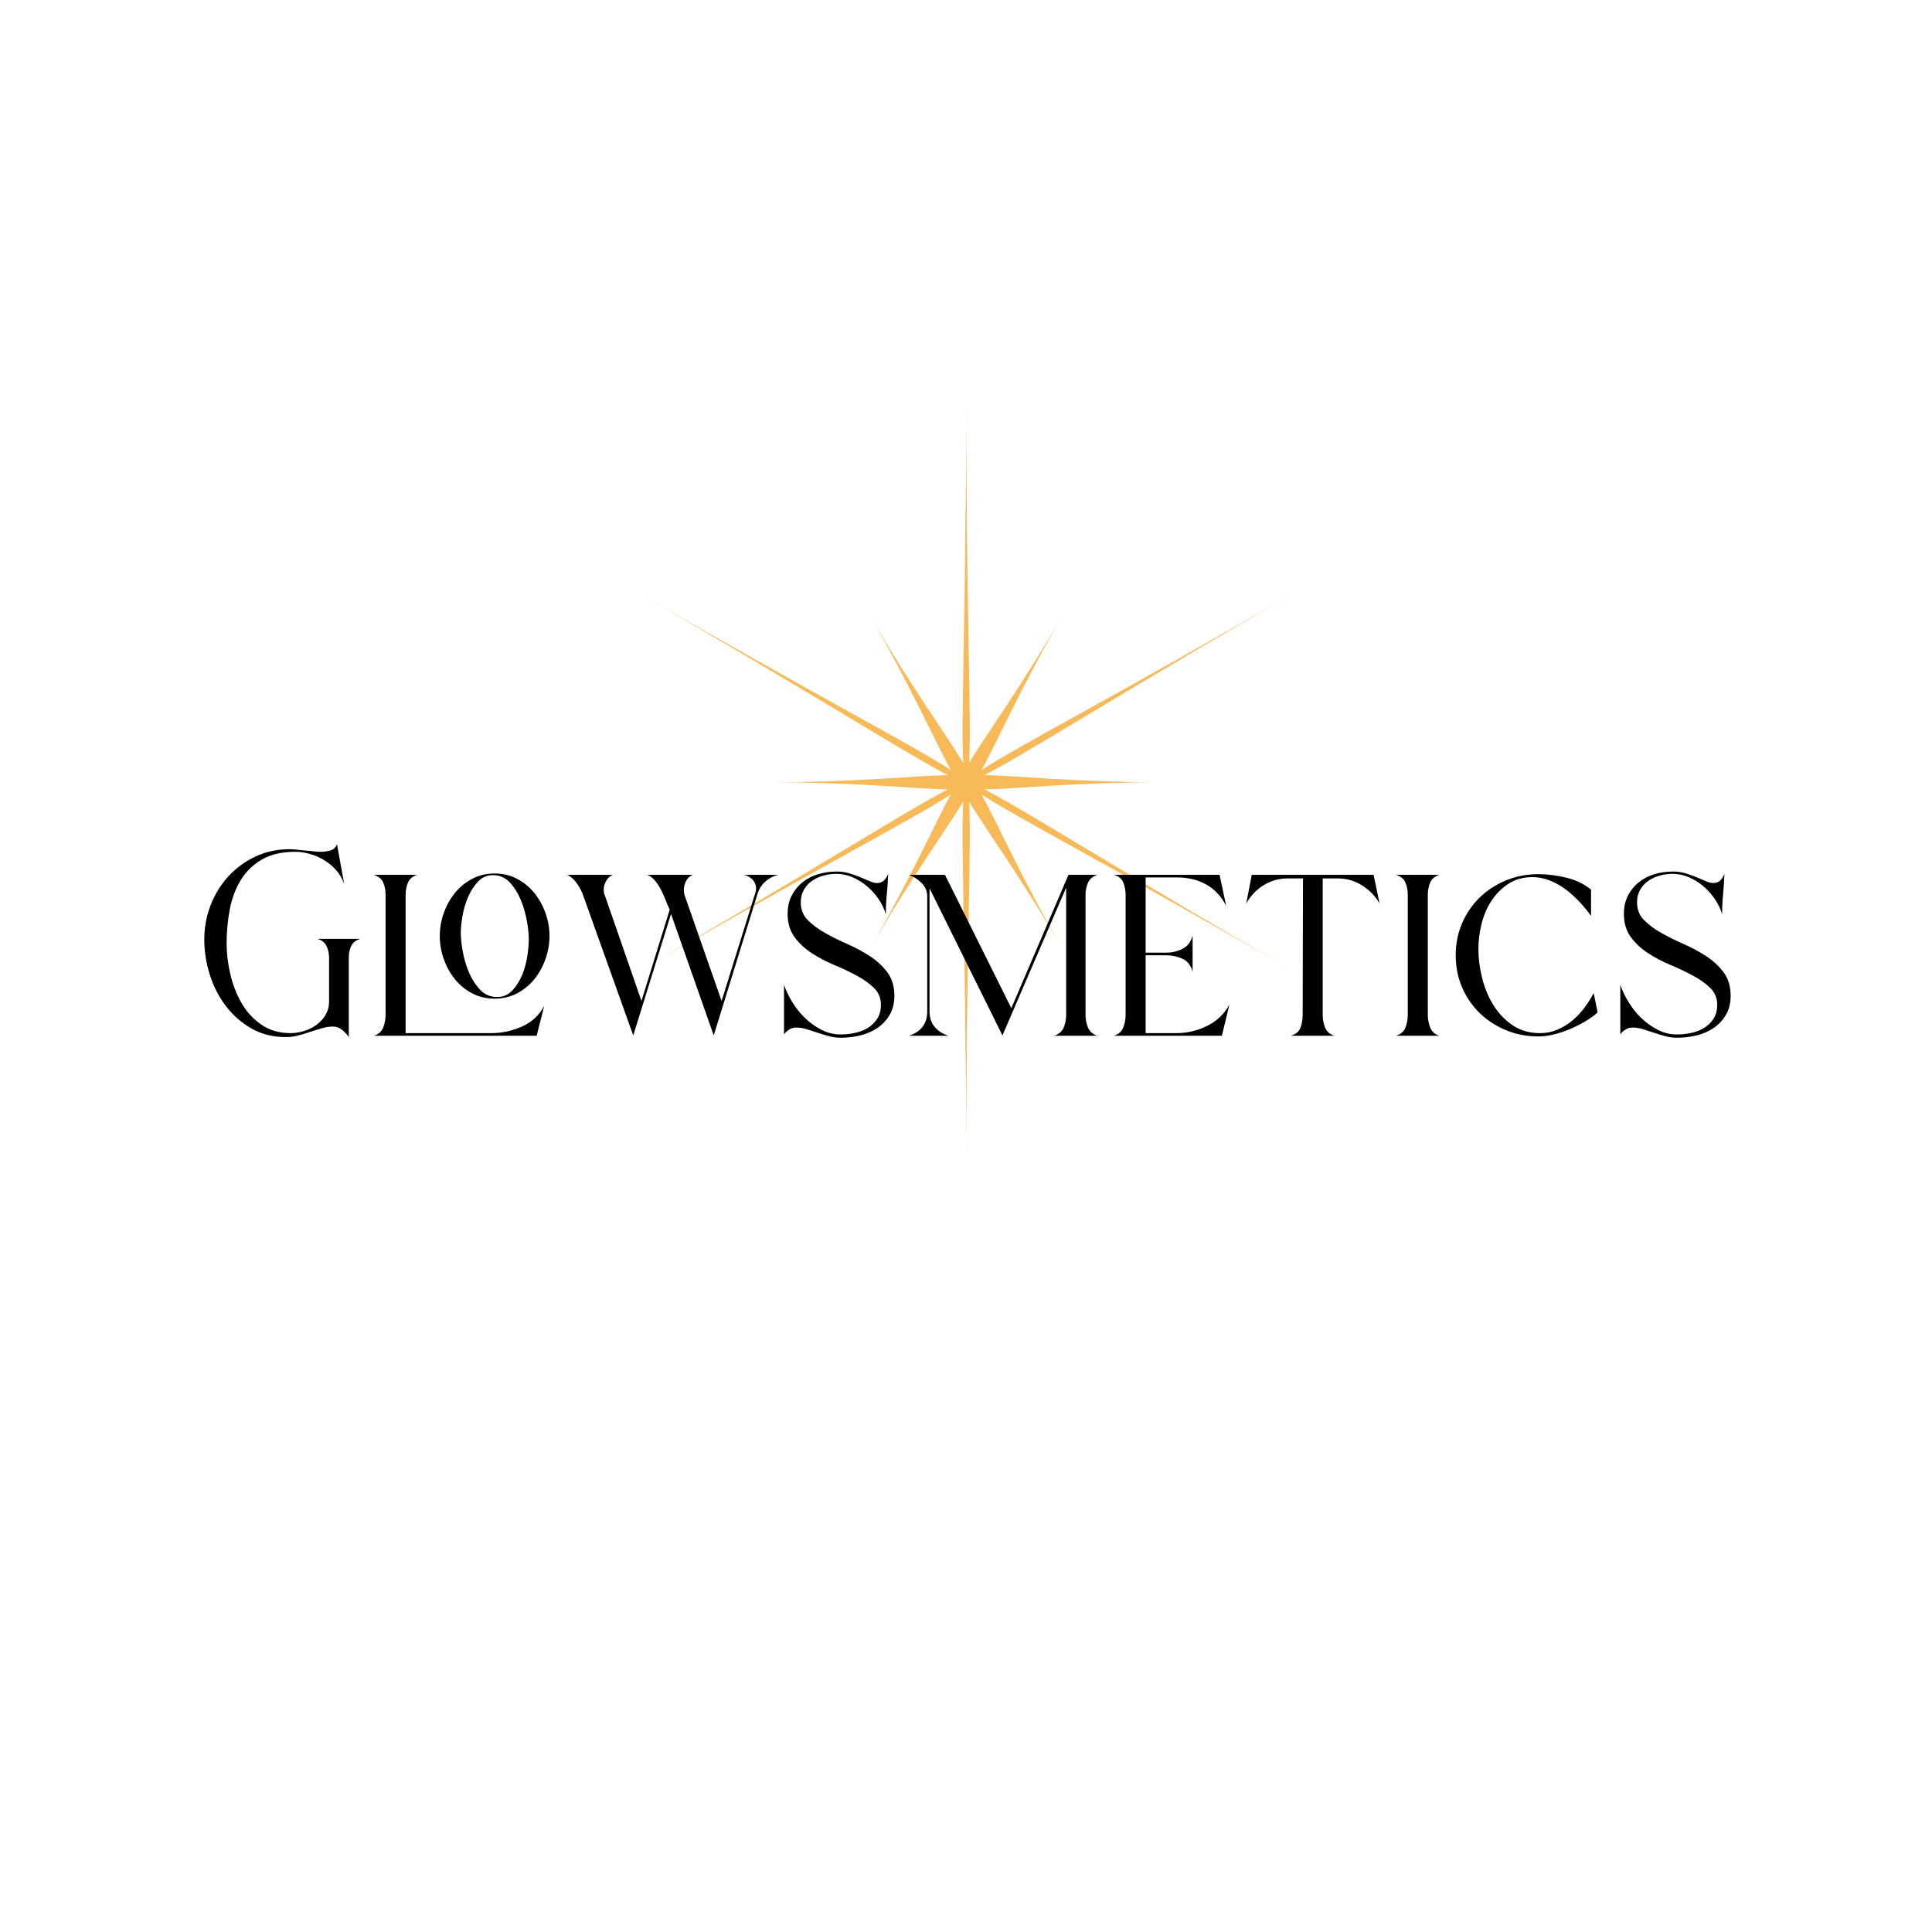
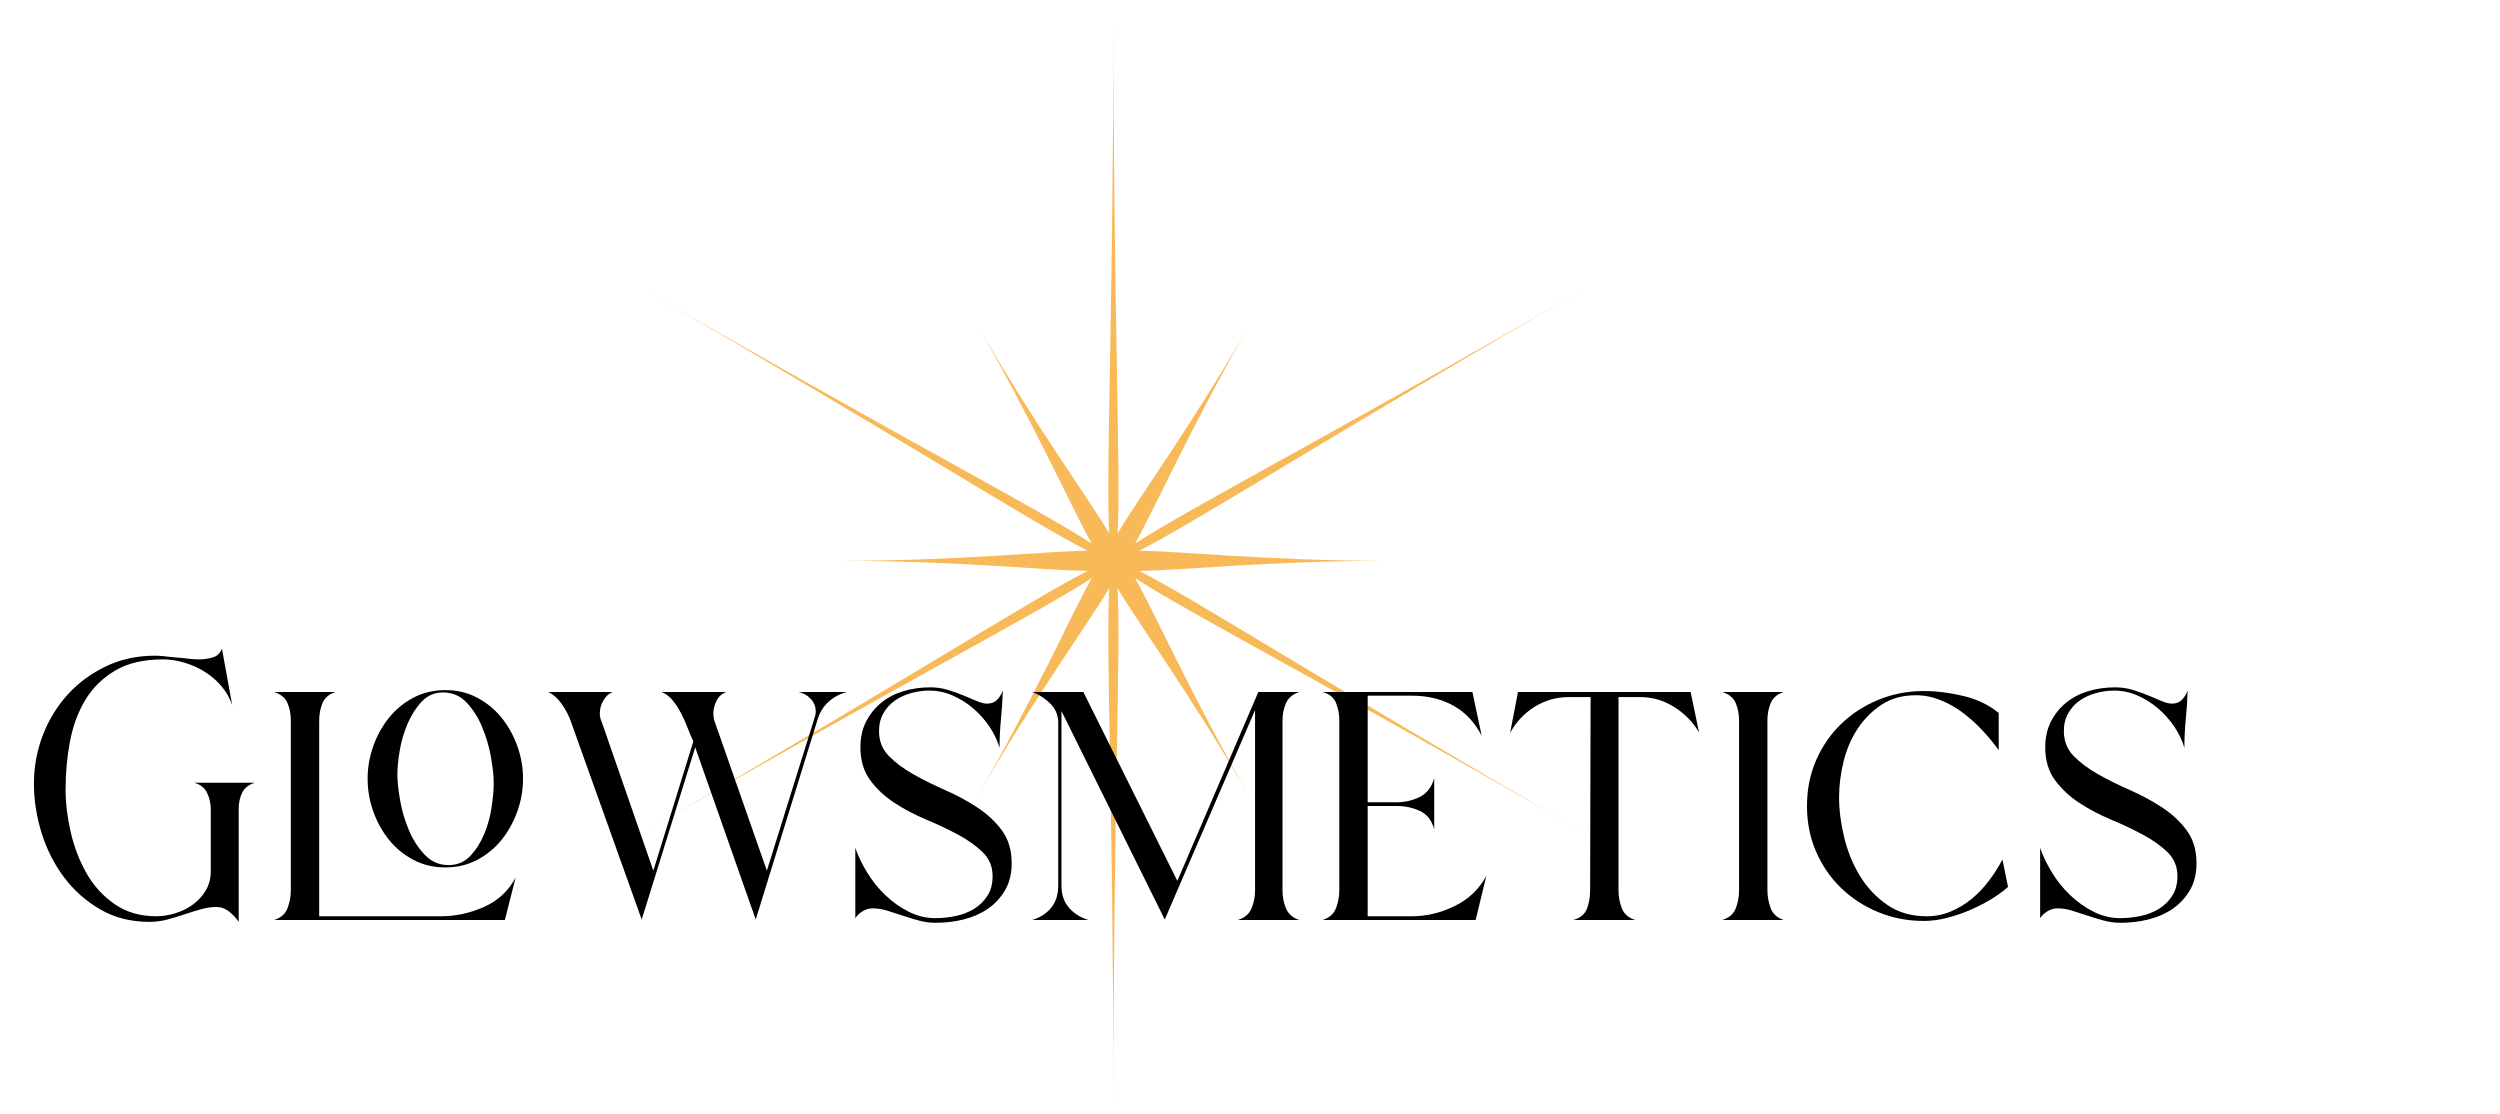
- <svg xmlns="http://www.w3.org/2000/svg" width="2000" zoomAndPan="magnify" viewBox="0 0 1500 1500" height="2000" preserveAspectRatio="xMidYMid meet" version="1.0">
+ <svg xmlns="http://www.w3.org/2000/svg" zoomAndPan="magnify" viewBox="140 300 1370 610" preserveAspectRatio="xMidYMid meet" version="1.0">
  <defs>
    <g />
    <clipPath id="3018fd24d7">
      <path d="M 490.125 307.293 L 1009.875 307.293 L 1009.875 907.293 L 490.125 907.293 Z M 490.125 307.293 " clip-rule="nonzero" />
    </clipPath>
  </defs>
  <g clip-path="url(#3018fd24d7)">
    <path fill="#f8b959" d="M 764.309 612.871 C 787.184 612.625 834.992 607.336 900.164 607.336 C 834.992 607.336 787.184 602.023 764.309 601.797 C 794.715 586.453 868.148 539.215 1009.988 457.312 C 868.148 539.195 790.523 579.188 762.027 597.852 C 773.262 577.906 792.578 533.859 825.164 477.422 C 792.578 533.859 764.086 572.613 752.422 592.312 C 754.336 558.305 750.141 471.094 750.141 307.312 C 750.141 471.094 745.949 558.305 747.863 592.312 C 736.223 572.613 707.707 533.859 675.121 477.422 C 707.707 533.859 727.023 577.926 738.258 597.852 C 709.742 579.188 632.137 539.215 490.297 457.312 C 632.137 539.195 705.57 586.434 735.977 601.797 C 713.102 602.043 665.293 607.336 600.121 607.336 C 665.293 607.336 713.102 612.648 735.977 612.871 C 705.57 628.215 632.137 675.457 490.297 757.336 C 632.137 675.457 709.762 635.461 738.258 616.797 C 727.023 636.746 707.707 680.789 675.121 737.227 C 707.707 680.789 736.199 642.035 747.863 622.336 C 745.949 656.344 750.141 743.555 750.141 907.336 C 750.141 743.555 754.336 656.344 752.422 622.336 C 764.062 642.035 792.578 680.789 825.164 737.227 C 792.578 680.789 773.262 636.723 762.027 616.797 C 790.543 635.461 868.148 675.434 1009.984 757.336 C 868.148 675.477 794.715 628.238 764.309 612.871 Z M 764.309 612.871 " fill-opacity="1" fill-rule="nonzero" />
  </g>
  <g fill="#000000" fill-opacity="1">
    <g transform="translate(149.1607, 804.1629)">
      <g>
        <path d="M 130.562 -75.234 C 127.164 -74.211 124.828 -72.383 123.547 -69.75 C 122.273 -67.113 121.641 -64.18 121.641 -60.953 L 121.641 1.016 C 120.285 -1.023 118.547 -2.895 116.422 -4.594 C 114.297 -6.289 111.957 -7.141 109.406 -7.141 C 106.688 -7.141 103.836 -6.711 100.859 -5.859 C 97.879 -5.016 94.859 -4.082 91.797 -3.062 C 88.742 -2.039 85.645 -1.102 82.5 -0.25 C 79.352 0.594 76.078 1.016 72.672 1.016 C 62.648 1.016 53.727 -1.234 45.906 -5.734 C 38.082 -10.242 31.445 -16.109 26 -23.328 C 20.562 -30.555 16.441 -38.676 13.641 -47.688 C 10.836 -56.695 9.438 -65.707 9.438 -74.719 C 9.438 -84.07 11.094 -93 14.406 -101.5 C 17.719 -110 22.305 -117.438 28.172 -123.812 C 34.047 -130.188 41.02 -135.285 49.094 -139.109 C 57.164 -142.93 66.047 -144.844 75.734 -144.844 C 77.266 -144.844 78.797 -144.758 80.328 -144.594 C 81.859 -144.426 83.391 -144.254 84.922 -144.078 L 90.781 -143.578 C 92.312 -143.398 93.844 -143.227 95.375 -143.062 C 96.906 -142.895 98.438 -142.812 99.969 -142.812 C 102.344 -142.812 104.766 -143.148 107.234 -143.828 C 109.703 -144.504 111.445 -146.117 112.469 -148.672 L 118.078 -117.812 C 116.711 -121.727 114.711 -125.211 112.078 -128.266 C 109.441 -131.328 106.422 -133.922 103.016 -136.047 C 99.617 -138.172 95.922 -139.828 91.922 -141.016 C 87.93 -142.211 83.984 -142.812 80.078 -142.812 C 69.535 -142.812 60.82 -140.77 53.938 -136.688 C 47.051 -132.602 41.609 -127.242 37.609 -120.609 C 33.617 -113.984 30.816 -106.422 29.203 -97.922 C 27.586 -89.422 26.781 -80.664 26.781 -71.656 C 26.781 -64.176 27.711 -56.352 29.578 -48.188 C 31.453 -40.031 34.344 -32.508 38.25 -25.625 C 42.164 -18.738 47.312 -13.086 53.688 -8.672 C 60.062 -4.254 67.664 -2.047 76.5 -2.047 C 79.906 -2.047 83.391 -2.598 86.953 -3.703 C 90.523 -4.805 93.754 -6.422 96.641 -8.547 C 99.535 -10.672 101.875 -13.258 103.656 -16.312 C 105.445 -19.375 106.344 -22.773 106.344 -26.516 L 106.344 -60.438 C 106.344 -63.832 105.66 -66.93 104.297 -69.734 C 102.941 -72.547 100.562 -74.379 97.156 -75.234 Z M 130.562 -75.234 " />
      </g>
    </g>
  </g>
  <g fill="#000000" fill-opacity="1">
    <g transform="translate(281.2621, 804.1629)">
      <g>
        <path d="M 145.359 -77.531 C 145.359 -71.406 144.336 -65.453 142.297 -59.672 C 140.254 -53.891 137.406 -48.703 133.75 -44.109 C 130.094 -39.523 125.629 -35.828 120.359 -33.016 C 115.098 -30.211 109.234 -28.812 102.766 -28.812 C 96.305 -28.812 90.441 -30.211 85.172 -33.016 C 79.898 -35.828 75.438 -39.523 71.781 -44.109 C 68.125 -48.703 65.273 -53.891 63.234 -59.672 C 61.203 -65.453 60.188 -71.406 60.188 -77.531 C 60.188 -83.477 61.203 -89.344 63.234 -95.125 C 65.273 -100.906 68.125 -106.086 71.781 -110.672 C 75.438 -115.266 79.898 -118.961 85.172 -121.766 C 90.441 -124.578 96.305 -125.984 102.766 -125.984 C 109.234 -125.984 115.098 -124.578 120.359 -121.766 C 125.629 -118.961 130.094 -115.266 133.75 -110.672 C 137.406 -106.086 140.254 -100.906 142.297 -95.125 C 144.336 -89.344 145.359 -83.477 145.359 -77.531 Z M 100.219 -2.047 C 108.383 -2.047 116.289 -3.742 123.938 -7.141 C 131.582 -10.535 137.363 -15.891 141.281 -23.203 L 135.406 0 L 8.922 0 C 12.66 -1.188 15.125 -3.352 16.312 -6.5 C 17.508 -9.645 18.109 -12.922 18.109 -16.328 L 18.109 -109.406 C 18.109 -112.801 17.508 -115.941 16.312 -118.828 C 15.125 -121.723 12.66 -123.766 8.922 -124.953 L 42.594 -124.953 C 39.02 -123.766 36.633 -121.723 35.438 -118.828 C 34.25 -115.941 33.656 -112.801 33.656 -109.406 L 33.656 -2.047 Z M 76.5 -79.812 C 76.5 -75.906 77.008 -71.102 78.031 -65.406 C 79.051 -59.719 80.664 -54.281 82.875 -49.094 C 85.082 -43.906 87.973 -39.441 91.547 -35.703 C 95.117 -31.961 99.457 -30.094 104.562 -30.094 C 109.32 -30.094 113.27 -31.75 116.406 -35.062 C 119.551 -38.375 122.102 -42.367 124.062 -47.047 C 126.02 -51.723 127.379 -56.656 128.141 -61.844 C 128.91 -67.031 129.297 -71.406 129.297 -74.969 C 129.297 -78.883 128.785 -83.688 127.766 -89.375 C 126.742 -95.07 125.129 -100.555 122.922 -105.828 C 120.711 -111.098 117.863 -115.562 114.375 -119.219 C 110.883 -122.875 106.594 -124.703 101.5 -124.703 C 96.906 -124.703 93.035 -123.039 89.891 -119.719 C 86.742 -116.406 84.148 -112.367 82.109 -107.609 C 80.078 -102.848 78.633 -97.914 77.781 -92.812 C 76.926 -87.719 76.5 -83.383 76.5 -79.812 Z M 76.5 -79.812 " />
      </g>
    </g>
  </g>
  <g fill="#000000" fill-opacity="1">
    <g transform="translate(431.215, 804.1629)">
      <g>
        <path d="M 172.906 -124.953 C 168.988 -123.93 165.629 -122.145 162.828 -119.594 C 160.023 -117.051 158.023 -113.82 156.828 -109.906 L 122.922 -0.25 L 89.766 -94.609 L 60.438 -0.25 L 21.672 -108.641 C 20.648 -111.703 19.035 -114.848 16.828 -118.078 C 14.617 -121.305 12.07 -123.598 9.188 -124.953 L 44.625 -124.953 C 42.414 -124.109 40.672 -122.535 39.391 -120.234 C 38.117 -117.941 37.484 -115.691 37.484 -113.484 C 37.484 -111.609 37.82 -109.992 38.5 -108.641 L 66.812 -27.031 L 88.75 -97.922 C 87.727 -99.961 86.707 -102.344 85.688 -105.062 C 84.664 -107.781 83.473 -110.457 82.109 -113.094 C 80.754 -115.727 79.223 -118.109 77.516 -120.234 C 75.816 -122.359 73.781 -123.93 71.406 -124.953 L 106.844 -124.953 C 104.469 -124.109 102.688 -122.535 101.5 -120.234 C 100.312 -117.941 99.719 -115.609 99.719 -113.234 C 99.719 -111.523 99.969 -109.992 100.469 -108.641 L 129.031 -27.031 L 155.047 -110.422 C 155.555 -111.785 155.812 -113.062 155.812 -114.25 C 155.812 -116.969 154.875 -119.301 153 -121.25 C 151.133 -123.207 148.926 -124.441 146.375 -124.953 Z M 172.906 -124.953 " />
      </g>
    </g>
  </g>
  <g fill="#000000" fill-opacity="1">
    <g transform="translate(600.0395, 804.1629)">
      <g>
        <path d="M 94.359 -31.109 C 94.359 -25.328 93.125 -20.352 90.656 -16.188 C 88.188 -12.031 85 -8.633 81.094 -6 C 77.188 -3.363 72.766 -1.445 67.828 -0.25 C 62.898 0.934 57.883 1.531 52.781 1.531 C 49.551 1.531 46.406 1.102 43.344 0.25 C 40.289 -0.594 37.359 -1.484 34.547 -2.422 C 31.742 -3.359 28.984 -4.25 26.266 -5.094 C 23.547 -5.945 20.828 -6.375 18.109 -6.375 C 16.234 -6.375 14.445 -5.863 12.75 -4.844 C 11.051 -3.82 9.691 -2.547 8.672 -1.016 L 8.672 -39.531 C 10.203 -35.102 12.367 -30.594 15.172 -26 C 17.973 -21.414 21.285 -17.297 25.109 -13.641 C 28.941 -9.984 33.191 -6.961 37.859 -4.578 C 42.535 -2.203 47.426 -1.016 52.531 -1.016 C 56.102 -1.016 59.758 -1.395 63.5 -2.156 C 67.238 -2.926 70.594 -4.203 73.562 -5.984 C 76.539 -7.773 79.008 -10.156 80.969 -13.125 C 82.926 -16.102 83.906 -19.719 83.906 -23.969 C 83.906 -29.238 82.117 -33.613 78.547 -37.094 C 74.973 -40.582 70.508 -43.77 65.156 -46.656 C 59.801 -49.551 53.977 -52.316 47.688 -54.953 C 41.395 -57.586 35.57 -60.645 30.219 -64.125 C 24.863 -67.613 20.398 -71.781 16.828 -76.625 C 13.254 -81.477 11.469 -87.473 11.469 -94.609 C 11.469 -100.047 12.531 -104.805 14.656 -108.891 C 16.781 -112.973 19.586 -116.414 23.078 -119.219 C 26.566 -122.02 30.602 -124.098 35.188 -125.453 C 39.781 -126.816 44.629 -127.5 49.734 -127.5 C 53.129 -127.5 56.359 -127.031 59.422 -126.094 C 62.484 -125.164 65.332 -124.148 67.969 -123.047 C 70.602 -121.941 73.023 -120.922 75.234 -119.984 C 77.441 -119.047 79.312 -118.578 80.844 -118.578 C 83.219 -118.578 85.082 -119.301 86.438 -120.75 C 87.801 -122.195 88.828 -123.852 89.516 -125.719 C 89.336 -120.445 88.992 -115.219 88.484 -110.031 C 87.973 -104.852 87.719 -99.629 87.719 -94.359 C 86.531 -98.43 84.66 -102.336 82.109 -106.078 C 79.566 -109.828 76.594 -113.145 73.188 -116.031 C 69.789 -118.926 66.051 -121.266 61.969 -123.047 C 57.883 -124.828 53.633 -125.719 49.219 -125.719 C 45.82 -125.719 42.461 -125.25 39.141 -124.312 C 35.828 -123.383 32.895 -122.023 30.344 -120.234 C 27.789 -118.453 25.707 -116.156 24.094 -113.344 C 22.477 -110.539 21.672 -107.27 21.672 -103.531 C 21.672 -98.094 23.457 -93.547 27.031 -89.891 C 30.602 -86.234 35.109 -82.875 40.547 -79.812 C 45.984 -76.758 51.805 -73.867 58.016 -71.141 C 64.223 -68.422 70.047 -65.273 75.484 -61.703 C 80.922 -58.141 85.426 -53.938 89 -49.094 C 92.57 -44.25 94.359 -38.254 94.359 -31.109 Z M 94.359 -31.109 " />
      </g>
    </g>
  </g>
  <g fill="#000000" fill-opacity="1">
    <g transform="translate(696.4378, 804.1629)">
      <g>
        <path d="M 25.25 -18.875 C 25.25 -13.938 26.609 -9.895 29.328 -6.75 C 32.047 -3.613 35.613 -1.363 40.031 0 L 9.188 0 C 13.602 -1.363 17.086 -3.613 19.641 -6.75 C 22.191 -9.895 23.469 -13.938 23.469 -18.875 L 23.469 -108.125 C 23.469 -112.207 22.02 -115.691 19.125 -118.578 C 16.238 -121.473 12.926 -123.598 9.188 -124.953 L 37.234 -124.953 L 88.75 -21.422 L 133.125 -124.953 L 155.562 -124.953 C 151.988 -123.766 149.562 -121.723 148.281 -118.828 C 147.008 -115.941 146.375 -112.801 146.375 -109.406 L 146.375 -16.062 C 146.375 -12.664 147.008 -9.438 148.281 -6.375 C 149.562 -3.312 151.988 -1.188 155.562 0 L 121.891 0 C 125.629 -1.188 128.133 -3.312 129.406 -6.375 C 130.688 -9.438 131.328 -12.664 131.328 -16.062 L 131.328 -115.016 L 81.859 -0.25 L 25.25 -114.5 Z M 25.25 -18.875 " />
      </g>
    </g>
  </g>
  <g fill="#000000" fill-opacity="1">
    <g transform="translate(855.8264, 804.1629)">
      <g>
        <path d="M 57.891 -2.047 C 65.879 -2.047 73.695 -3.914 81.344 -7.656 C 89 -11.395 94.781 -16.914 98.688 -24.219 L 92.828 0 L 8.922 0 C 12.66 -1.188 15.125 -3.352 16.312 -6.5 C 17.508 -9.645 18.109 -12.922 18.109 -16.328 L 18.109 -109.406 C 18.109 -112.801 17.508 -115.984 16.312 -118.953 C 15.125 -121.93 12.66 -123.93 8.922 -124.953 L 91.047 -124.953 L 96.141 -100.984 C 92.234 -108.461 87.004 -113.988 80.453 -117.562 C 73.91 -121.133 66.473 -122.922 58.141 -122.922 L 33.656 -122.922 L 33.656 -64.516 L 49.469 -64.516 C 54.062 -64.516 58.312 -65.492 62.219 -67.453 C 66.133 -69.41 68.77 -72.852 70.125 -77.781 L 70.125 -49.734 C 68.77 -54.66 66.133 -58.016 62.219 -59.797 C 58.312 -61.586 54.062 -62.484 49.469 -62.484 L 33.656 -62.484 L 33.656 -2.047 Z M 57.891 -2.047 " />
      </g>
    </g>
  </g>
  <g fill="#000000" fill-opacity="1">
    <g transform="translate(958.3452, 804.1629)">
      <g>
        <path d="M 68.594 -16.328 C 68.594 -12.922 69.188 -9.645 70.375 -6.5 C 71.57 -3.352 74.039 -1.188 77.781 0 L 43.859 0 C 47.773 -1.188 50.285 -3.312 51.391 -6.375 C 52.492 -9.438 53.047 -12.754 53.047 -16.328 L 53.297 -122.156 L 41.312 -122.156 C 34.508 -122.156 28.258 -120.367 22.562 -116.797 C 16.875 -113.223 12.414 -108.461 9.188 -102.516 L 13.516 -124.953 L 108.125 -124.953 L 112.719 -102.766 C 109.488 -108.379 104.984 -113.016 99.203 -116.672 C 93.422 -120.328 87.211 -122.156 80.578 -122.156 L 68.594 -122.156 Z M 68.594 -16.328 " />
      </g>
    </g>
  </g>
  <g fill="#000000" fill-opacity="1">
    <g transform="translate(1074.89, 804.1629)">
      <g>
        <path d="M 33.656 -16.328 C 33.656 -12.922 34.25 -9.645 35.438 -6.5 C 36.633 -3.352 39.02 -1.188 42.594 0 L 8.922 0 C 12.66 -1.188 15.125 -3.312 16.312 -6.375 C 17.508 -9.438 18.109 -12.754 18.109 -16.328 L 18.109 -109.406 C 18.109 -112.801 17.508 -115.941 16.312 -118.828 C 15.125 -121.723 12.66 -123.766 8.922 -124.953 L 42.594 -124.953 C 39.02 -123.766 36.633 -121.723 35.438 -118.828 C 34.25 -115.941 33.656 -112.801 33.656 -109.406 Z M 33.656 -16.328 " />
      </g>
    </g>
  </g>
  <g fill="#000000" fill-opacity="1">
    <g transform="translate(1121.304, 804.1629)">
      <g>
        <path d="M 119.094 -18.109 C 116.195 -15.555 112.879 -13.176 109.141 -10.969 C 105.398 -8.758 101.488 -6.801 97.406 -5.094 C 93.332 -3.395 89.211 -2.035 85.047 -1.016 C 80.879 0.004 76.844 0.516 72.938 0.516 C 64.094 0.516 55.758 -1.098 47.938 -4.328 C 40.125 -7.566 33.328 -11.988 27.547 -17.594 C 21.766 -23.207 17.211 -29.836 13.891 -37.484 C 10.578 -45.141 8.922 -53.473 8.922 -62.484 C 8.922 -71.492 10.578 -79.82 13.891 -87.469 C 17.211 -95.125 21.766 -101.754 27.547 -107.359 C 33.328 -112.973 40.125 -117.395 47.938 -120.625 C 55.758 -123.852 64.094 -125.469 72.938 -125.469 C 79.906 -125.469 87.129 -124.57 94.609 -122.781 C 102.086 -121 108.547 -117.898 113.984 -113.484 L 113.984 -93.078 C 111.441 -96.648 108.508 -100.219 105.188 -103.781 C 101.875 -107.352 98.305 -110.582 94.484 -113.469 C 90.66 -116.363 86.535 -118.703 82.109 -120.484 C 77.691 -122.273 73.188 -123.172 68.594 -123.172 C 61.289 -123.172 55.004 -121.426 49.734 -117.938 C 44.461 -114.457 40.082 -110.039 36.594 -104.688 C 33.102 -99.332 30.551 -93.336 28.938 -86.703 C 27.32 -80.078 26.516 -73.617 26.516 -67.328 C 26.516 -60.359 27.445 -53.004 29.312 -45.266 C 31.188 -37.523 34.078 -30.469 37.984 -24.094 C 41.898 -17.719 46.875 -12.445 52.906 -8.281 C 58.945 -4.125 66.133 -2.047 74.469 -2.047 C 79.227 -2.047 83.688 -2.938 87.844 -4.719 C 92.008 -6.5 95.836 -8.832 99.328 -11.719 C 102.816 -14.613 105.961 -17.93 108.766 -21.672 C 111.566 -25.41 113.988 -29.238 116.031 -33.156 Z M 119.094 -18.109 " />
      </g>
    </g>
  </g>
  <g fill="#000000" fill-opacity="1">
    <g transform="translate(1249.325, 804.1629)">
      <g>
        <path d="M 94.359 -31.109 C 94.359 -25.328 93.125 -20.352 90.656 -16.188 C 88.188 -12.031 85 -8.633 81.094 -6 C 77.188 -3.363 72.766 -1.445 67.828 -0.25 C 62.898 0.934 57.883 1.531 52.781 1.531 C 49.551 1.531 46.406 1.102 43.344 0.25 C 40.289 -0.594 37.359 -1.484 34.547 -2.422 C 31.742 -3.359 28.984 -4.25 26.266 -5.094 C 23.547 -5.945 20.828 -6.375 18.109 -6.375 C 16.234 -6.375 14.445 -5.863 12.75 -4.844 C 11.051 -3.82 9.691 -2.547 8.672 -1.016 L 8.672 -39.531 C 10.203 -35.102 12.367 -30.594 15.172 -26 C 17.973 -21.414 21.285 -17.297 25.109 -13.641 C 28.941 -9.984 33.191 -6.961 37.859 -4.578 C 42.535 -2.203 47.426 -1.016 52.531 -1.016 C 56.102 -1.016 59.758 -1.395 63.5 -2.156 C 67.238 -2.926 70.594 -4.203 73.562 -5.984 C 76.539 -7.773 79.008 -10.156 80.969 -13.125 C 82.926 -16.102 83.906 -19.719 83.906 -23.969 C 83.906 -29.238 82.117 -33.613 78.547 -37.094 C 74.973 -40.582 70.508 -43.77 65.156 -46.656 C 59.801 -49.551 53.977 -52.316 47.688 -54.953 C 41.395 -57.586 35.57 -60.645 30.219 -64.125 C 24.863 -67.613 20.398 -71.781 16.828 -76.625 C 13.254 -81.477 11.469 -87.473 11.469 -94.609 C 11.469 -100.047 12.531 -104.805 14.656 -108.891 C 16.781 -112.973 19.586 -116.414 23.078 -119.219 C 26.566 -122.02 30.602 -124.098 35.188 -125.453 C 39.781 -126.816 44.629 -127.5 49.734 -127.5 C 53.129 -127.5 56.359 -127.031 59.422 -126.094 C 62.484 -125.164 65.332 -124.148 67.969 -123.047 C 70.602 -121.941 73.023 -120.922 75.234 -119.984 C 77.441 -119.047 79.312 -118.578 80.844 -118.578 C 83.219 -118.578 85.082 -119.301 86.438 -120.75 C 87.801 -122.195 88.828 -123.852 89.516 -125.719 C 89.336 -120.445 88.992 -115.219 88.484 -110.031 C 87.973 -104.852 87.719 -99.629 87.719 -94.359 C 86.531 -98.43 84.66 -102.336 82.109 -106.078 C 79.566 -109.828 76.594 -113.145 73.188 -116.031 C 69.789 -118.926 66.051 -121.266 61.969 -123.047 C 57.883 -124.828 53.633 -125.719 49.219 -125.719 C 45.82 -125.719 42.461 -125.25 39.141 -124.312 C 35.828 -123.383 32.895 -122.023 30.344 -120.234 C 27.789 -118.453 25.707 -116.156 24.094 -113.344 C 22.477 -110.539 21.672 -107.27 21.672 -103.531 C 21.672 -98.094 23.457 -93.547 27.031 -89.891 C 30.602 -86.234 35.109 -82.875 40.547 -79.812 C 45.984 -76.758 51.805 -73.867 58.016 -71.141 C 64.223 -68.422 70.047 -65.273 75.484 -61.703 C 80.922 -58.141 85.426 -53.938 89 -49.094 C 92.57 -44.25 94.359 -38.254 94.359 -31.109 Z M 94.359 -31.109 " />
      </g>
    </g>
  </g>
  <g fill="#000000" fill-opacity="1">
    <g transform="translate(1345.727, 804.1629)">
      <g />
    </g>
  </g>
</svg>
